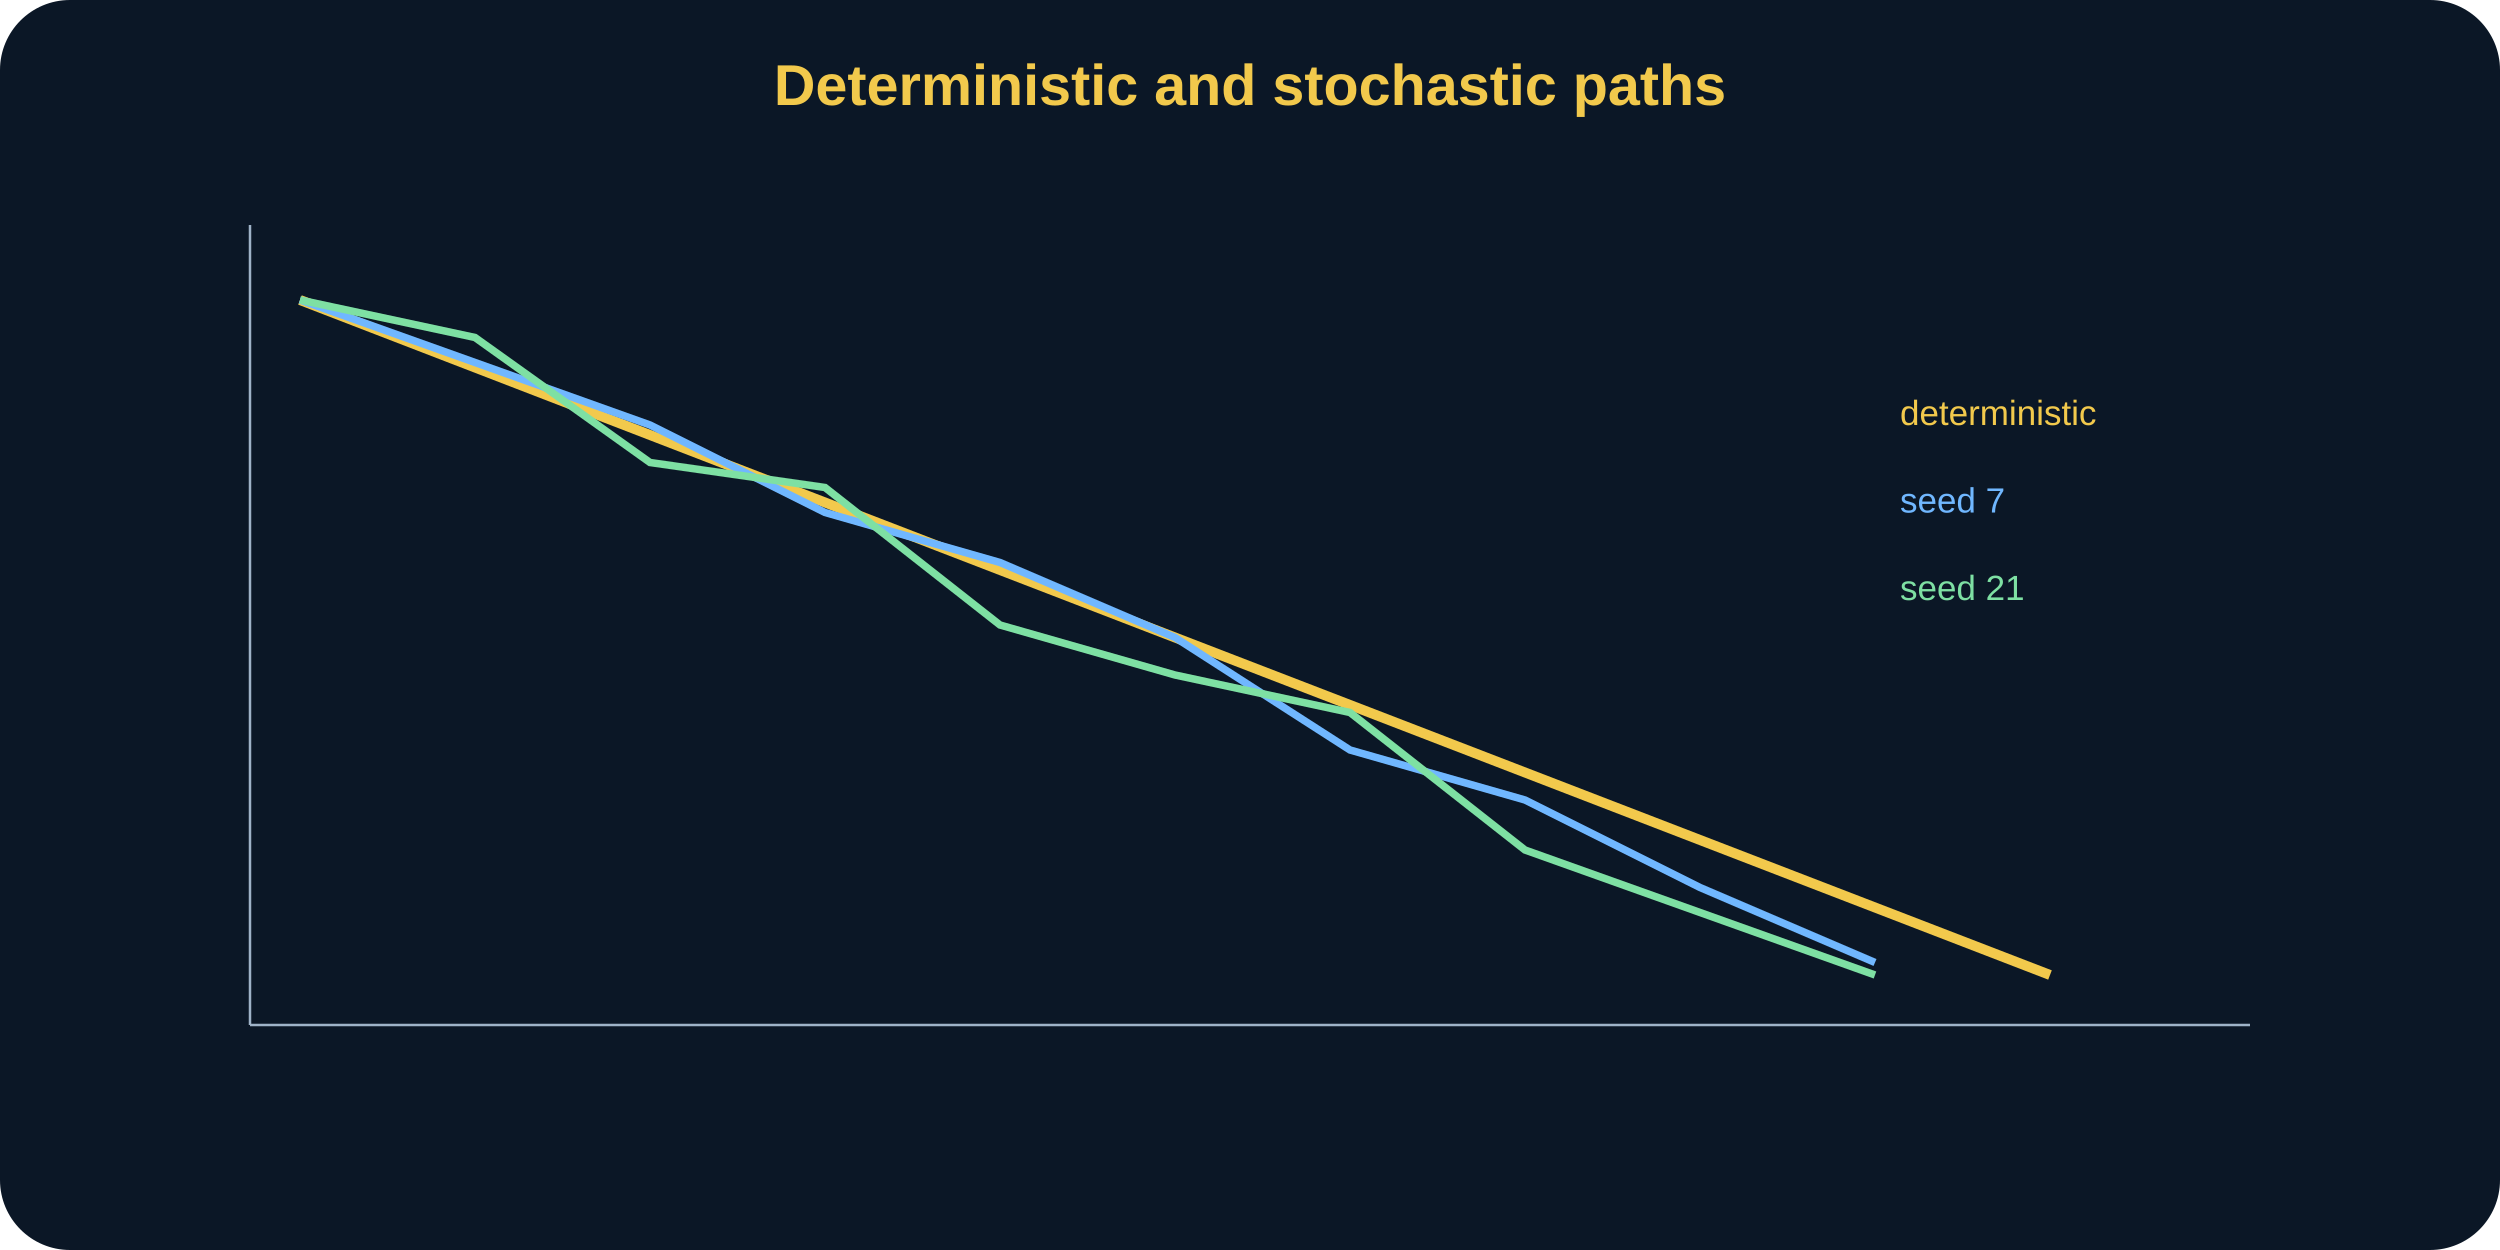
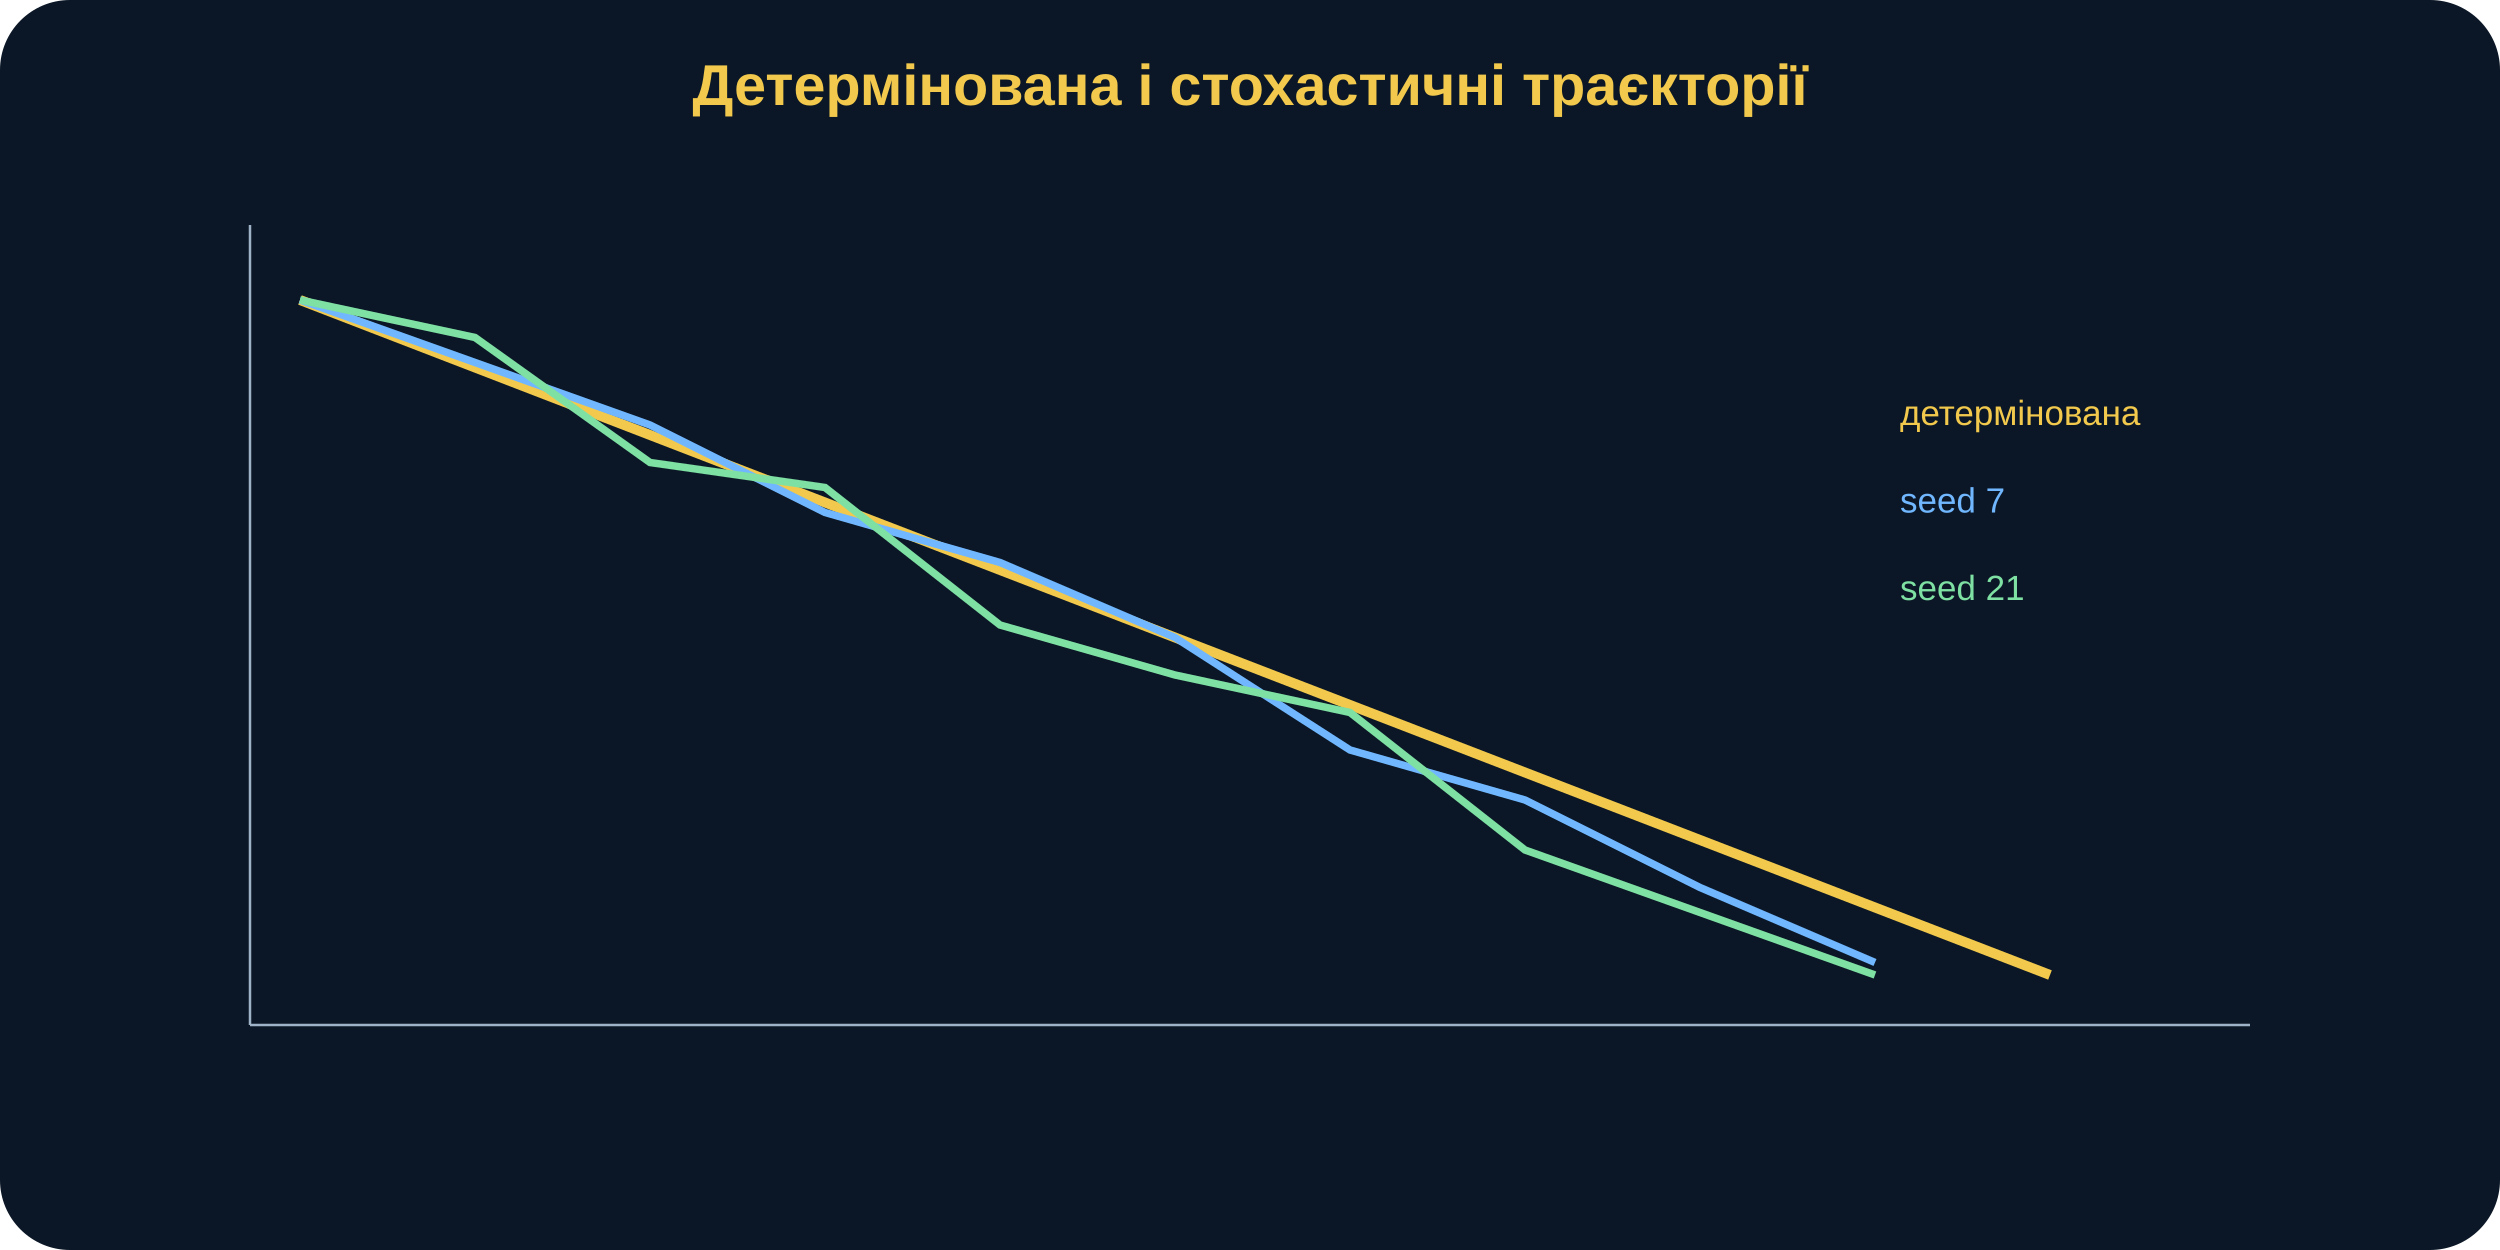
<svg xmlns="http://www.w3.org/2000/svg" viewBox="0 0 1000 500">
  <rect width="1000" height="500" rx="28" fill="#0b1726" />
  <g font-family="Arial,sans-serif">
-     <text x="500" y="42" text-anchor="middle" fill="#f2c94c" font-size="23" font-weight="700">Deterministic and stochastic paths</text>
+     <text x="500" y="42" text-anchor="middle" fill="#f2c94c" font-size="23" font-weight="700">Детермінована і стохастичні траєкторії</text>
    <line x1="100" y1="410" x2="900" y2="410" stroke="#9fb3c8" />
    <line x1="100" y1="90" x2="100" y2="410" stroke="#9fb3c8" />
    <line x1="120" y1="120" x2="820" y2="390" stroke="#f2c94c" stroke-width="4" />
    <polyline points="120,120 190,145 260,170 330,205 400,225 470,255 540,300 610,320 680,355 750,385" fill="none" stroke="#70b7ff" stroke-width="3" />
    <polyline points="120,120 190,135 260,185 330,195 400,250 470,270 540,285 610,340 680,365 750,390" fill="none" stroke="#7ee0a3" stroke-width="3" />
-     <text x="760" y="170" fill="#f2c94c" font-size="14">deterministic</text>
+     <text x="760" y="170" fill="#f2c94c" font-size="14">детермінована</text>
    <text x="760" y="205" fill="#70b7ff" font-size="14">seed 7</text>
    <text x="760" y="240" fill="#7ee0a3" font-size="14">seed 21</text>
  </g>
</svg>
